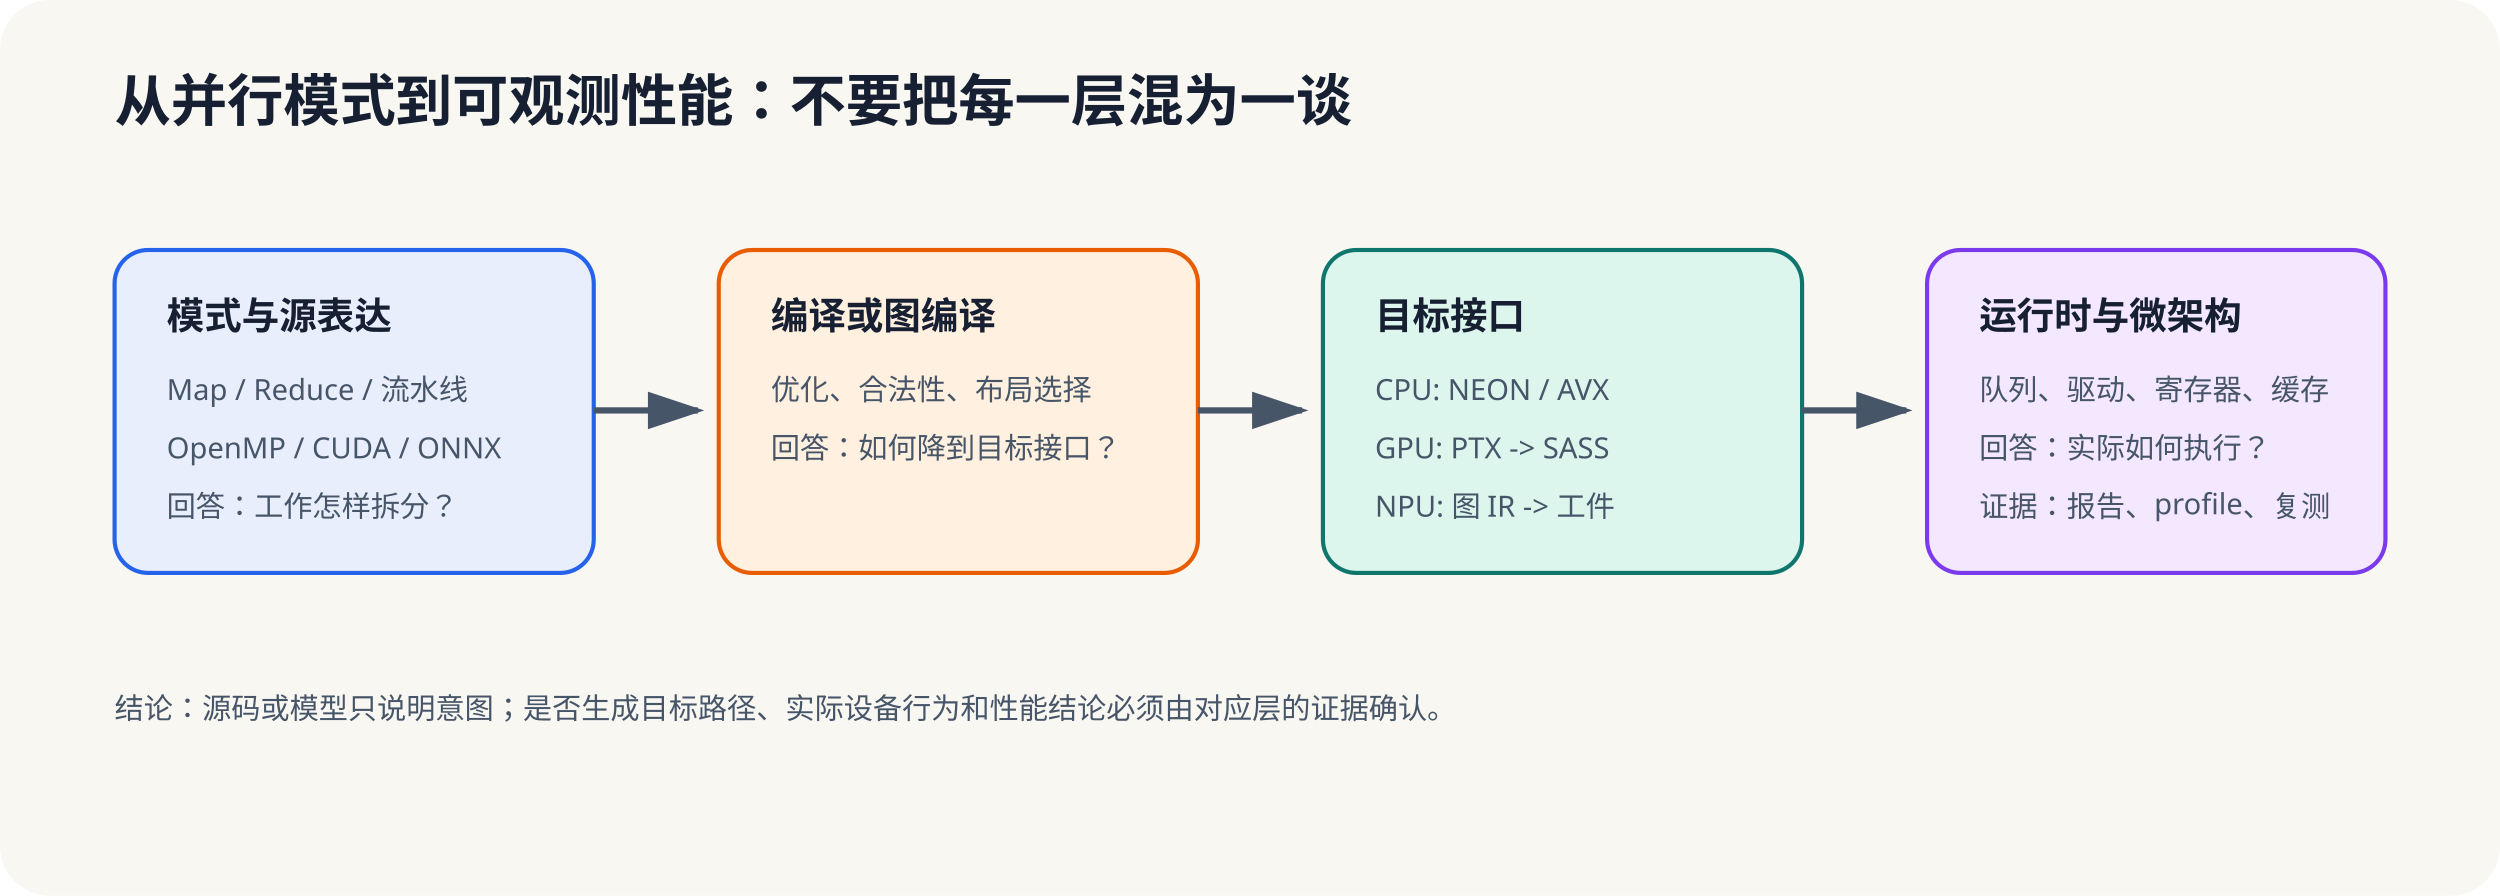
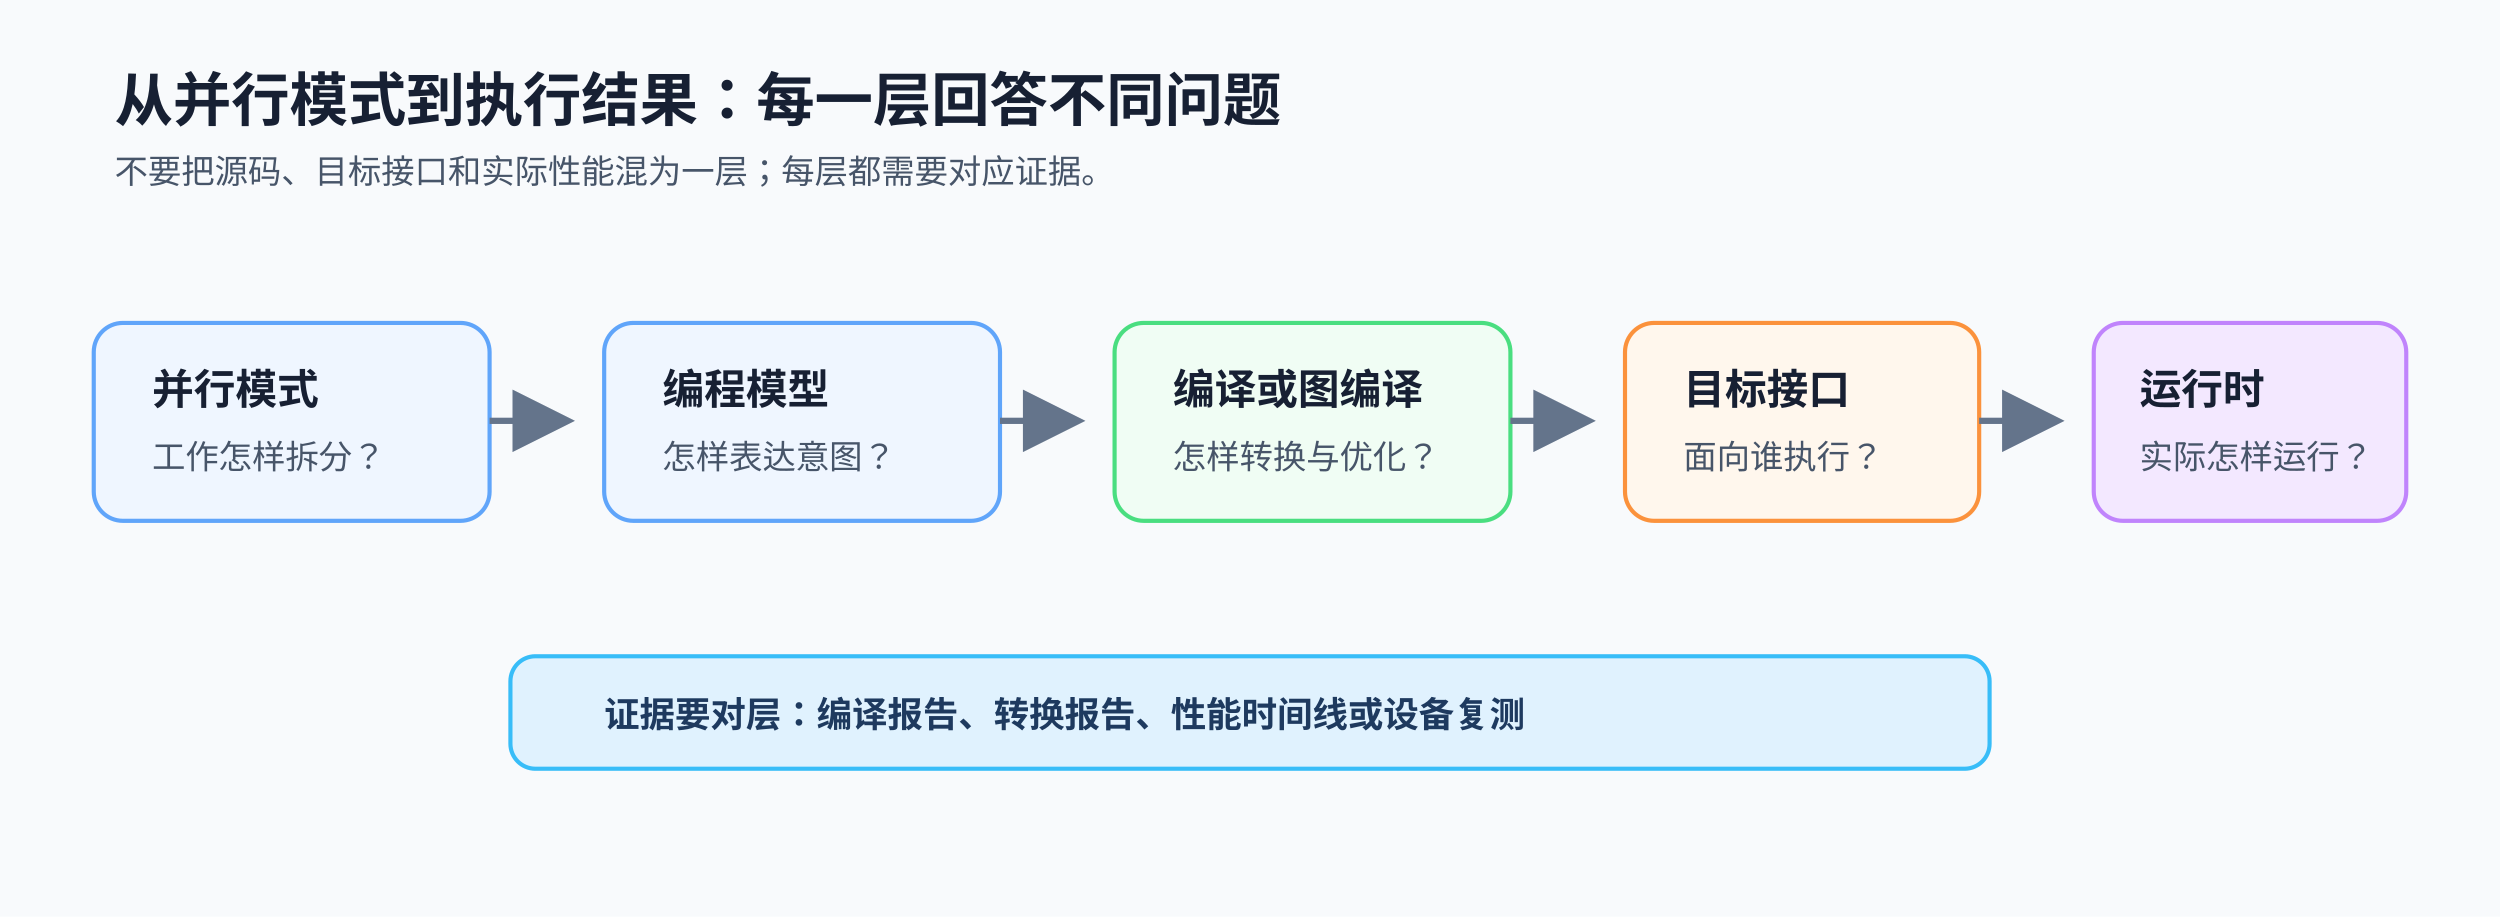
- <svg xmlns="http://www.w3.org/2000/svg" viewBox="0 0 1200 430" role="img" aria-labelledby="title desc">
-   <style>.bg{fill:#f8f7f2}.t{font:700 27px sans-serif;fill:#172033}.h{font:700 18px sans-serif;fill:#172033}.s{font:500 14px sans-serif;fill:#475569}.c{stroke-width:2}.a{fill:#e8eefc;stroke:#2563eb}.b{fill:#fff0df;stroke:#e85d04}.d{fill:#dcf5ed;stroke:#0f766e}.e{fill:#f3e8ff;stroke:#7c3aed}.line{stroke:#475569;stroke-width:3;marker-end:url(#m)}</style>
+ <svg xmlns="http://www.w3.org/2000/svg" width="1200" height="440" viewBox="0 0 1200 440" role="img" aria-labelledby="title desc">
+   <style>.title{font:700 28px sans-serif;fill:#172033}.sub,.text{font:16px sans-serif;fill:#475569}.head{font:700 20px sans-serif;fill:#172033}.note{font:700 17px sans-serif;fill:#1e3a5f}</style>
+   <rect width="1200" height="440" fill="#f8fafc" />
+   <text class="title" x="55" y="58">从并行模式到执行结果：每一层回答不同问题</text>
+   <text class="sub" x="55" y="88">不要把源码、目标接口和实际性能混为一层；每层都需要对应证据。</text>
+   <rect x="45" y="155" width="190" height="95" rx="14" fill="#eff6ff" stroke="#60a5fa" stroke-width="2" />
+   <text class="head" x="73" y="194">并行模式</text>
+   <text class="text" x="73" y="225">工作怎样拆分？</text>
+   <path d="M235 202h35" stroke="#64748b" stroke-width="3" marker-end="url(#arrow)" />
+   <rect x="290" y="155" width="190" height="95" rx="14" fill="#eff6ff" stroke="#60a5fa" stroke-width="2" />
+   <text class="head" x="318" y="194">编程模型</text>
+   <text class="text" x="318" y="225">怎样表达意图？</text>
+   <path d="M480 202h35" stroke="#64748b" stroke-width="3" marker-end="url(#arrow)" />
+   <rect x="535" y="155" width="190" height="95" rx="14" fill="#f0fdf4" stroke="#4ade80" stroke-width="2" />
+   <text class="head" x="563" y="194">编译或图编译</text>
+   <text class="text" x="563" y="225">怎样转换与优化？</text>
+   <path d="M725 202h35" stroke="#64748b" stroke-width="3" marker-end="url(#arrow)" />
+   <rect x="780" y="155" width="170" height="95" rx="14" fill="#fff7ed" stroke="#fb923c" stroke-width="2" />
+   <text class="head" x="808" y="194">目标接口</text>
+   <text class="text" x="808" y="225">面向谁执行？</text>
+   <path d="M950 202h35" stroke="#64748b" stroke-width="3" marker-end="url(#arrow)" />
+   <rect x="1005" y="155" width="150" height="95" rx="14" fill="#f3e8ff" stroke="#c084fc" stroke-width="2" />
+   <text class="head" x="1027" y="194">运行时</text>
+   <text class="text" x="1027" y="225">实际怎样运行？</text>
+   <rect x="245" y="315" width="710" height="54" rx="12" fill="#e0f2fe" stroke="#38bdf8" stroke-width="2" />
+   <text class="note" x="290" y="349">证据要对层：编译报告、转换报告、性能时间线或设备复测</text>
  <defs>
-     <marker id="m" markerWidth="10" markerHeight="10" refX="8" refY="3" orient="auto">
-       <path d="M0 0L0 6L9 3Z" fill="#475569" />
+     <marker id="arrow" markerWidth="10" markerHeight="10" refX="8" refY="5" orient="auto">
+       <path d="M0,0 L10,5 L0,10 z" fill="#64748b" />
    </marker>
  </defs>
-   <rect class="bg" width="1200" height="430" rx="24" />
-   <text class="t" x="55" y="58">从并行模式到可观测性能：不要把每一层混为一谈</text>
-   <rect class="a c" x="55" y="120" width="230" height="155" rx="16" />
-   <text class="h" x="80" y="158">模式与源表达</text>
-   <text class="s" x="80" y="192">Map / Reduce / 流水线</text>
-   <text class="s" x="80" y="220">OpenMP / CUDA / ONNX</text>
-   <text class="s" x="80" y="248">回答：工作怎样拆分？</text>
-   <rect class="b c" x="345" y="120" width="230" height="155" rx="16" />
-   <text class="h" x="370" y="158">编译或图编译</text>
-   <text class="s" x="370" y="192">优化、合法性、布局选择</text>
-   <text class="s" x="370" y="220">回答：如何降到目标接口？</text>
-   <rect class="d c" x="635" y="120" width="230" height="155" rx="16" />
-   <text class="h" x="660" y="158">目标接口</text>
-   <text class="s" x="660" y="192">CPU: NEON / AVX</text>
-   <text class="s" x="660" y="220">GPU: PTX -&gt; SASS</text>
-   <text class="s" x="660" y="248">NPU: 图 IR -&gt; 工件</text>
-   <rect class="e c" x="925" y="120" width="220" height="155" rx="16" />
-   <text class="h" x="950" y="158">运行时与微架构</text>
-   <text class="s" x="950" y="192">队列、驱动、寄存器、缓存</text>
-   <text class="s" x="950" y="220">回答：实际如何执行？</text>
-   <text class="s" x="950" y="248">证据：报告、profile、复测</text>
-   <line class="line" x1="285" y1="197" x2="335" y2="197" />
-   <line class="line" x1="575" y1="197" x2="625" y2="197" />
-   <line class="line" x1="865" y1="197" x2="915" y2="197" />
-   <text class="s" x="55" y="345">结论：源码或模型只说明意图；是否生成目标路径、实际设备行为和性能结论必须由对应层的证据确认。</text>
</svg>
